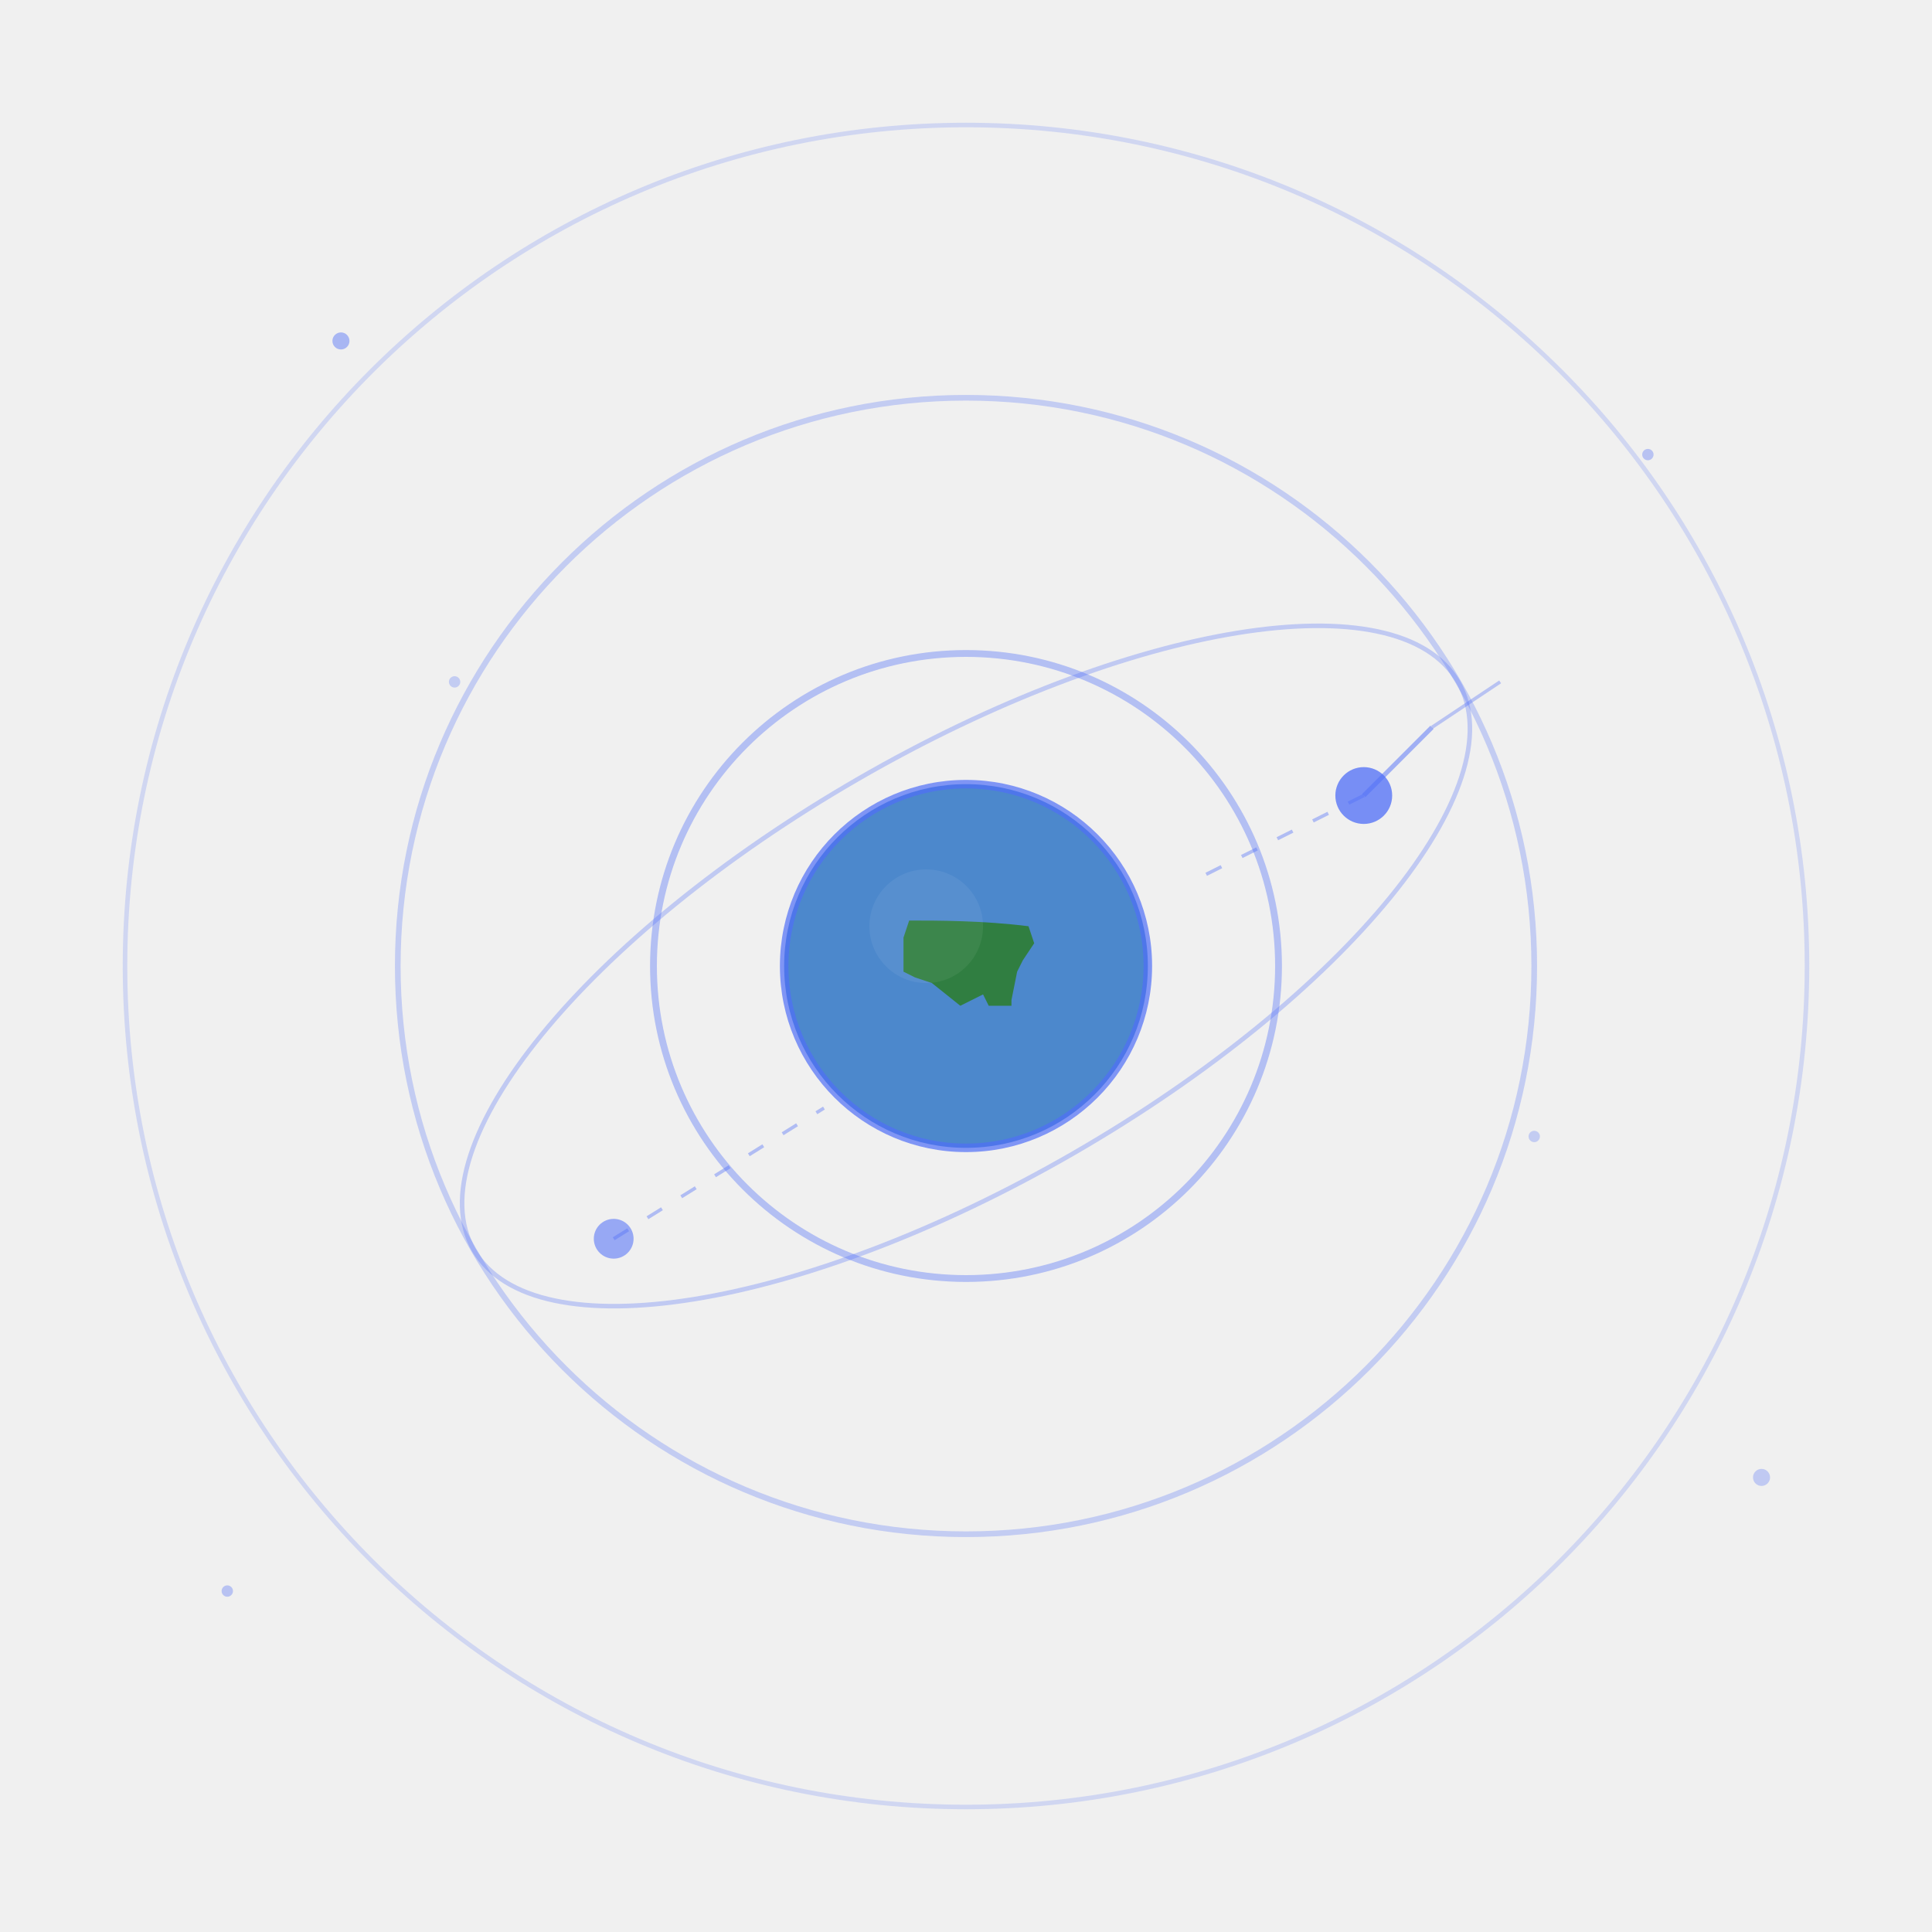
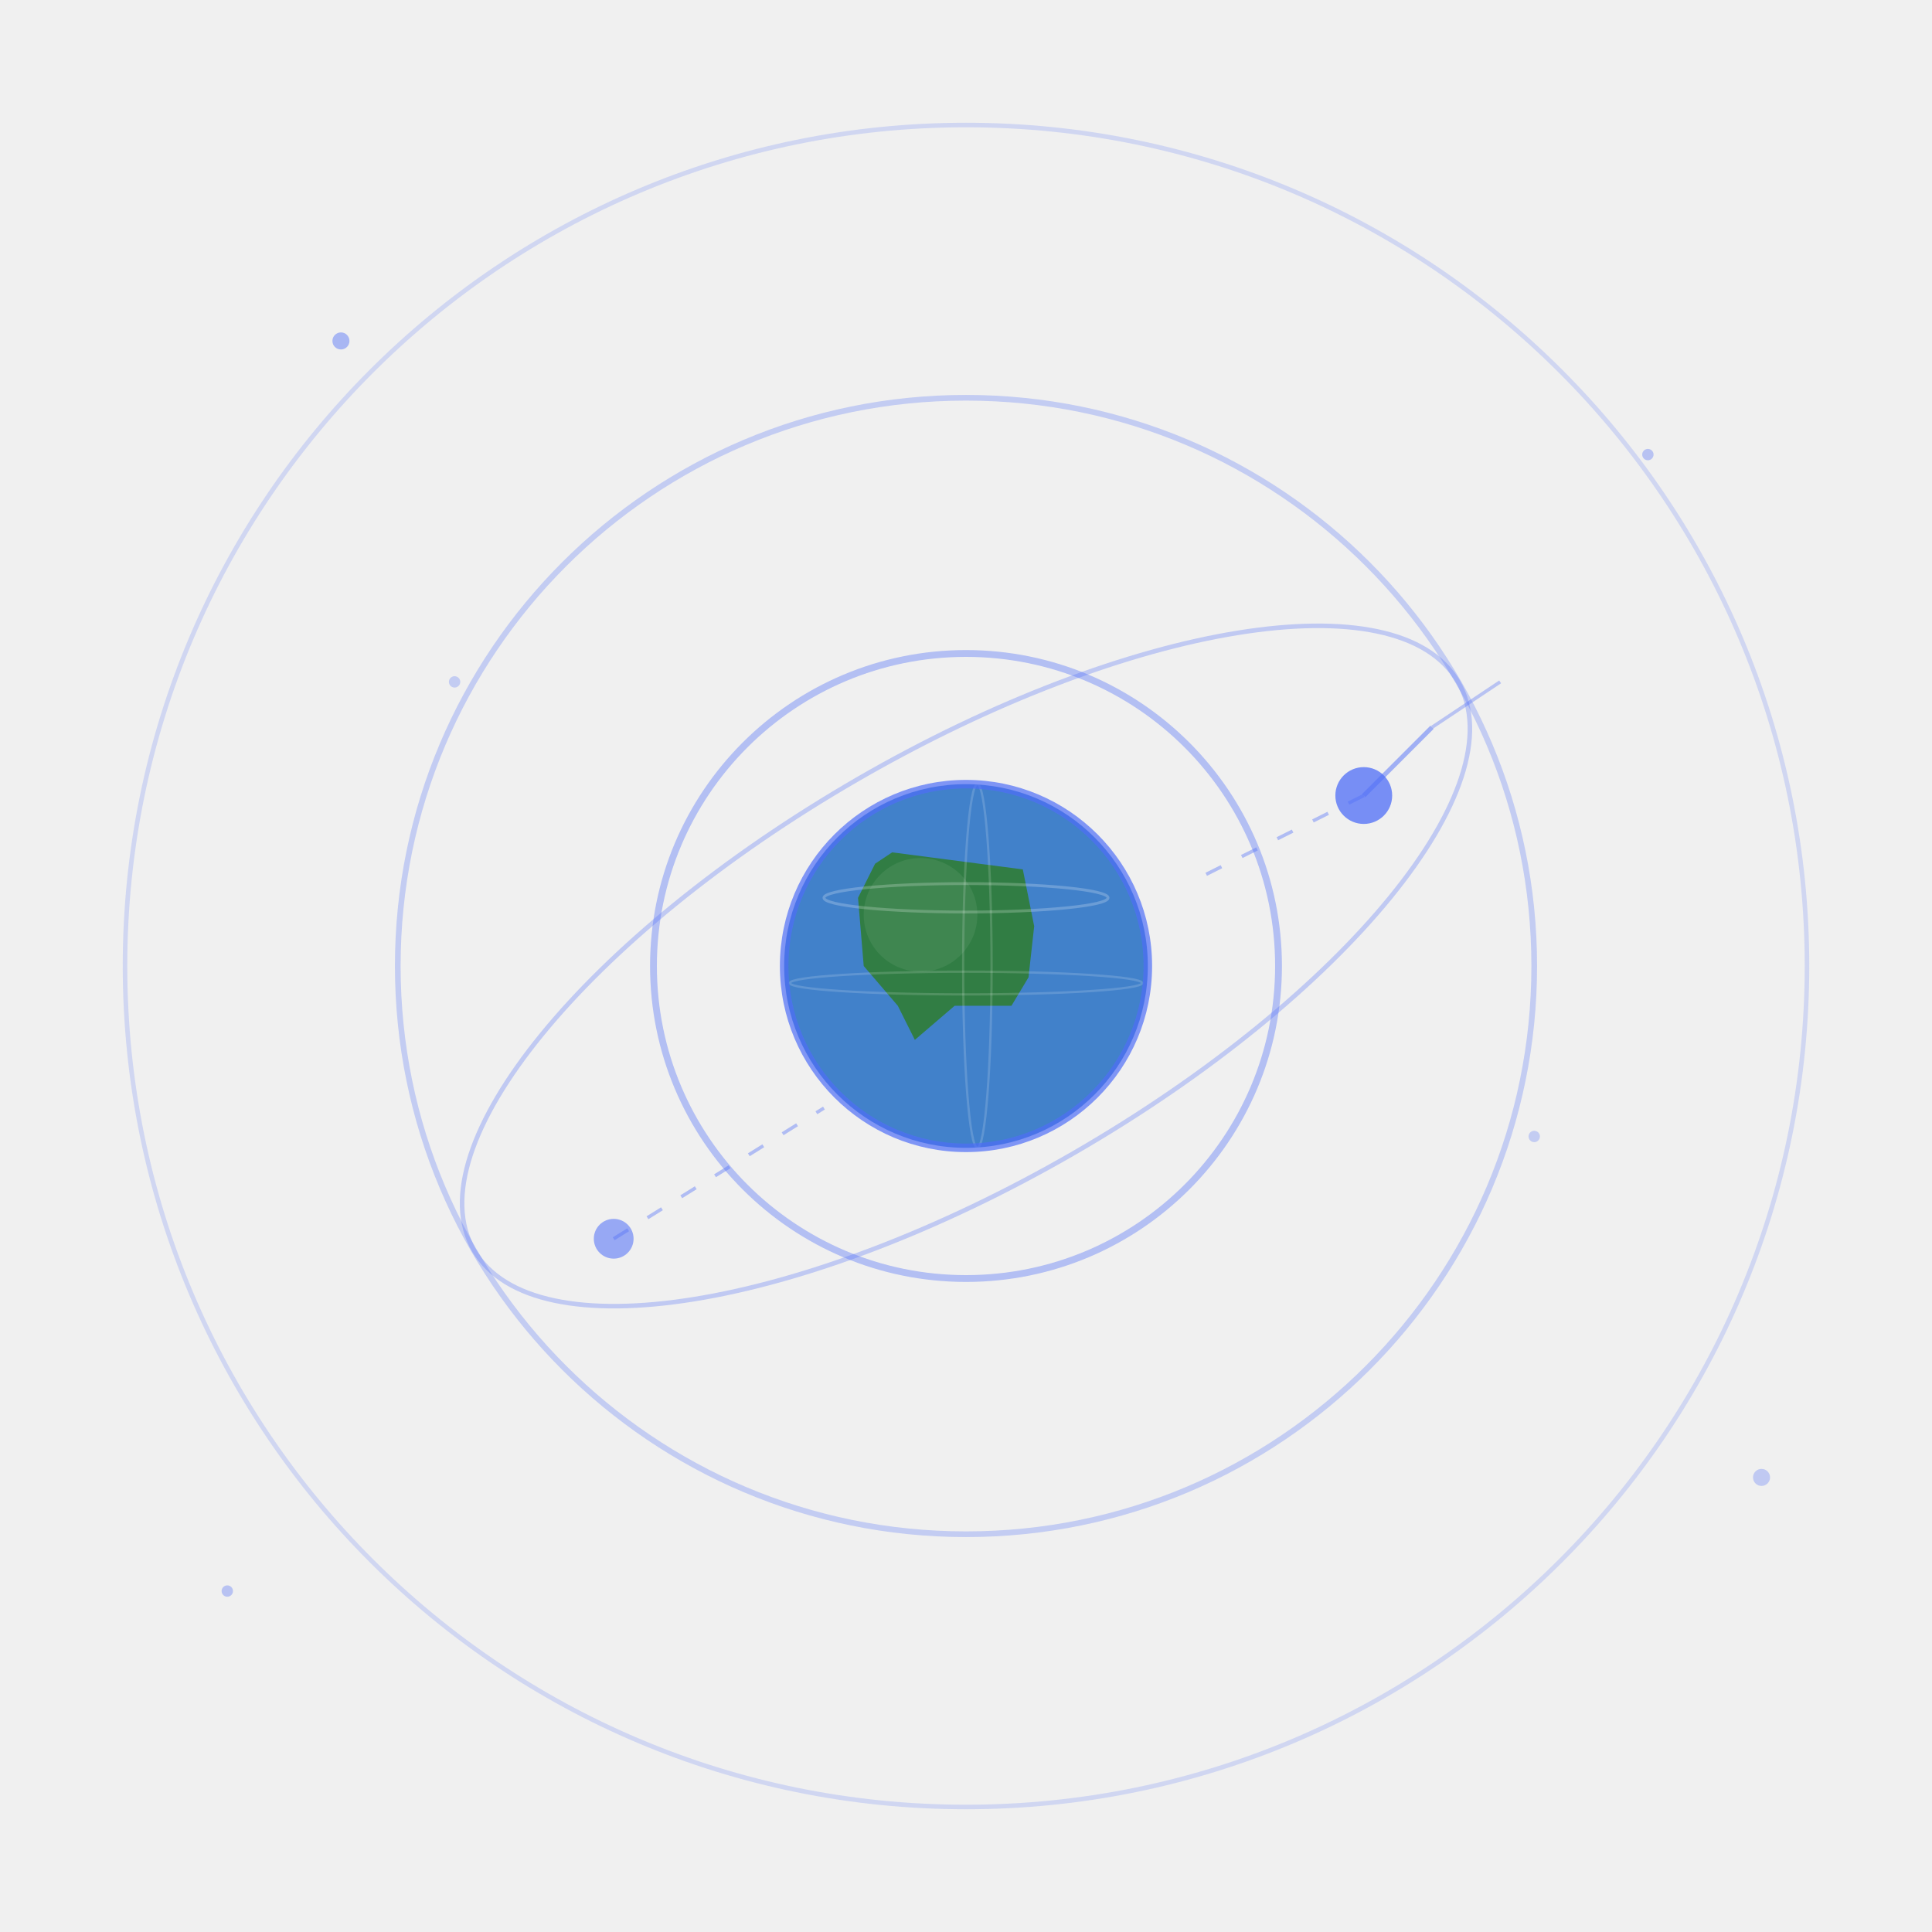
<svg xmlns="http://www.w3.org/2000/svg" viewBox="0 0 340 340" fill="none">
  <circle cx="170" cy="170" r="55" stroke="#4f6ef7" stroke-width="1.2" opacity="0.38" />
  <circle cx="170" cy="170" r="100" stroke="#4f6ef7" stroke-width="1" opacity="0.28" />
  <circle cx="170" cy="170" r="148" stroke="#4f6ef7" stroke-width="0.8" opacity="0.20" />
  <ellipse cx="170" cy="170" rx="100" ry="38" stroke="#4f6ef7" stroke-width="0.8" opacity="0.30" transform="rotate(-30 170 170)" />
  <circle cx="240" cy="140" r="5" fill="#4f6ef7" opacity="0.75" />
  <line x1="240" y1="140" x2="252" y2="128" stroke="#4f6ef7" stroke-width="0.8" opacity="0.5" />
  <line x1="252" y1="128" x2="264" y2="120" stroke="#4f6ef7" stroke-width="0.6" opacity="0.35" />
  <circle cx="108" cy="218" r="3.5" fill="#4f6ef7" opacity="0.55" />
  <line x1="240" y1="140" x2="210" y2="155" stroke="#4f6ef7" stroke-width="0.6" stroke-dasharray="3 4" opacity="0.4" />
  <line x1="108" y1="218" x2="145" y2="195" stroke="#4f6ef7" stroke-width="0.6" stroke-dasharray="3 4" opacity="0.4" />
-   <circle cx="170" cy="170" r="32" fill="#1565c0" opacity="0.75" />
-   <path d="M160,162 C165,162 173,162 181,163 L182,166 L180,169 L179,171 L178,176 L178,177 L174,177 L173,175 L169,177 L164,173 L161,172 L159,171 L159,165 Z" fill="#2e7d32" opacity="0.9" />
-   <circle cx="163" cy="163" r="10" fill="white" opacity="0.06" />
+   <circle cx="170" cy="170" r="32" fill="#1565c0" opacity="0.8" />
+   <path d="M157,150 L180,153 L182,163 L181,172 L178,177 L174,177 L168,177 L161,183 L158,177 L152,170 L151,158 L154,152 Z" fill="#2e7d32" opacity="0.88" />
+   <ellipse cx="170" cy="158" rx="25" ry="2.5" stroke="white" stroke-width="0.5" fill="none" opacity="0.22" />
+   <ellipse cx="170" cy="173" rx="31" ry="2" stroke="white" stroke-width="0.4" fill="none" opacity="0.16" />
+   <ellipse cx="172" cy="170" rx="2.5" ry="32" stroke="white" stroke-width="0.4" fill="none" opacity="0.16" />
+   <circle cx="162" cy="161" r="10" fill="white" opacity="0.07" />
  <circle cx="170" cy="170" r="32" stroke="#4f6ef7" stroke-width="1.5" opacity="0.7" fill="none" />
  <circle cx="60" cy="60" r="1.5" fill="#4f6ef7" opacity="0.45" />
  <circle cx="290" cy="80" r="1" fill="#4f6ef7" opacity="0.35" />
  <circle cx="310" cy="260" r="1.5" fill="#4f6ef7" opacity="0.30" />
  <circle cx="40" cy="280" r="1" fill="#4f6ef7" opacity="0.35" />
  <circle cx="80" cy="120" r="1" fill="#4f6ef7" opacity="0.28" />
  <circle cx="270" cy="200" r="1" fill="#4f6ef7" opacity="0.28" />
</svg>
